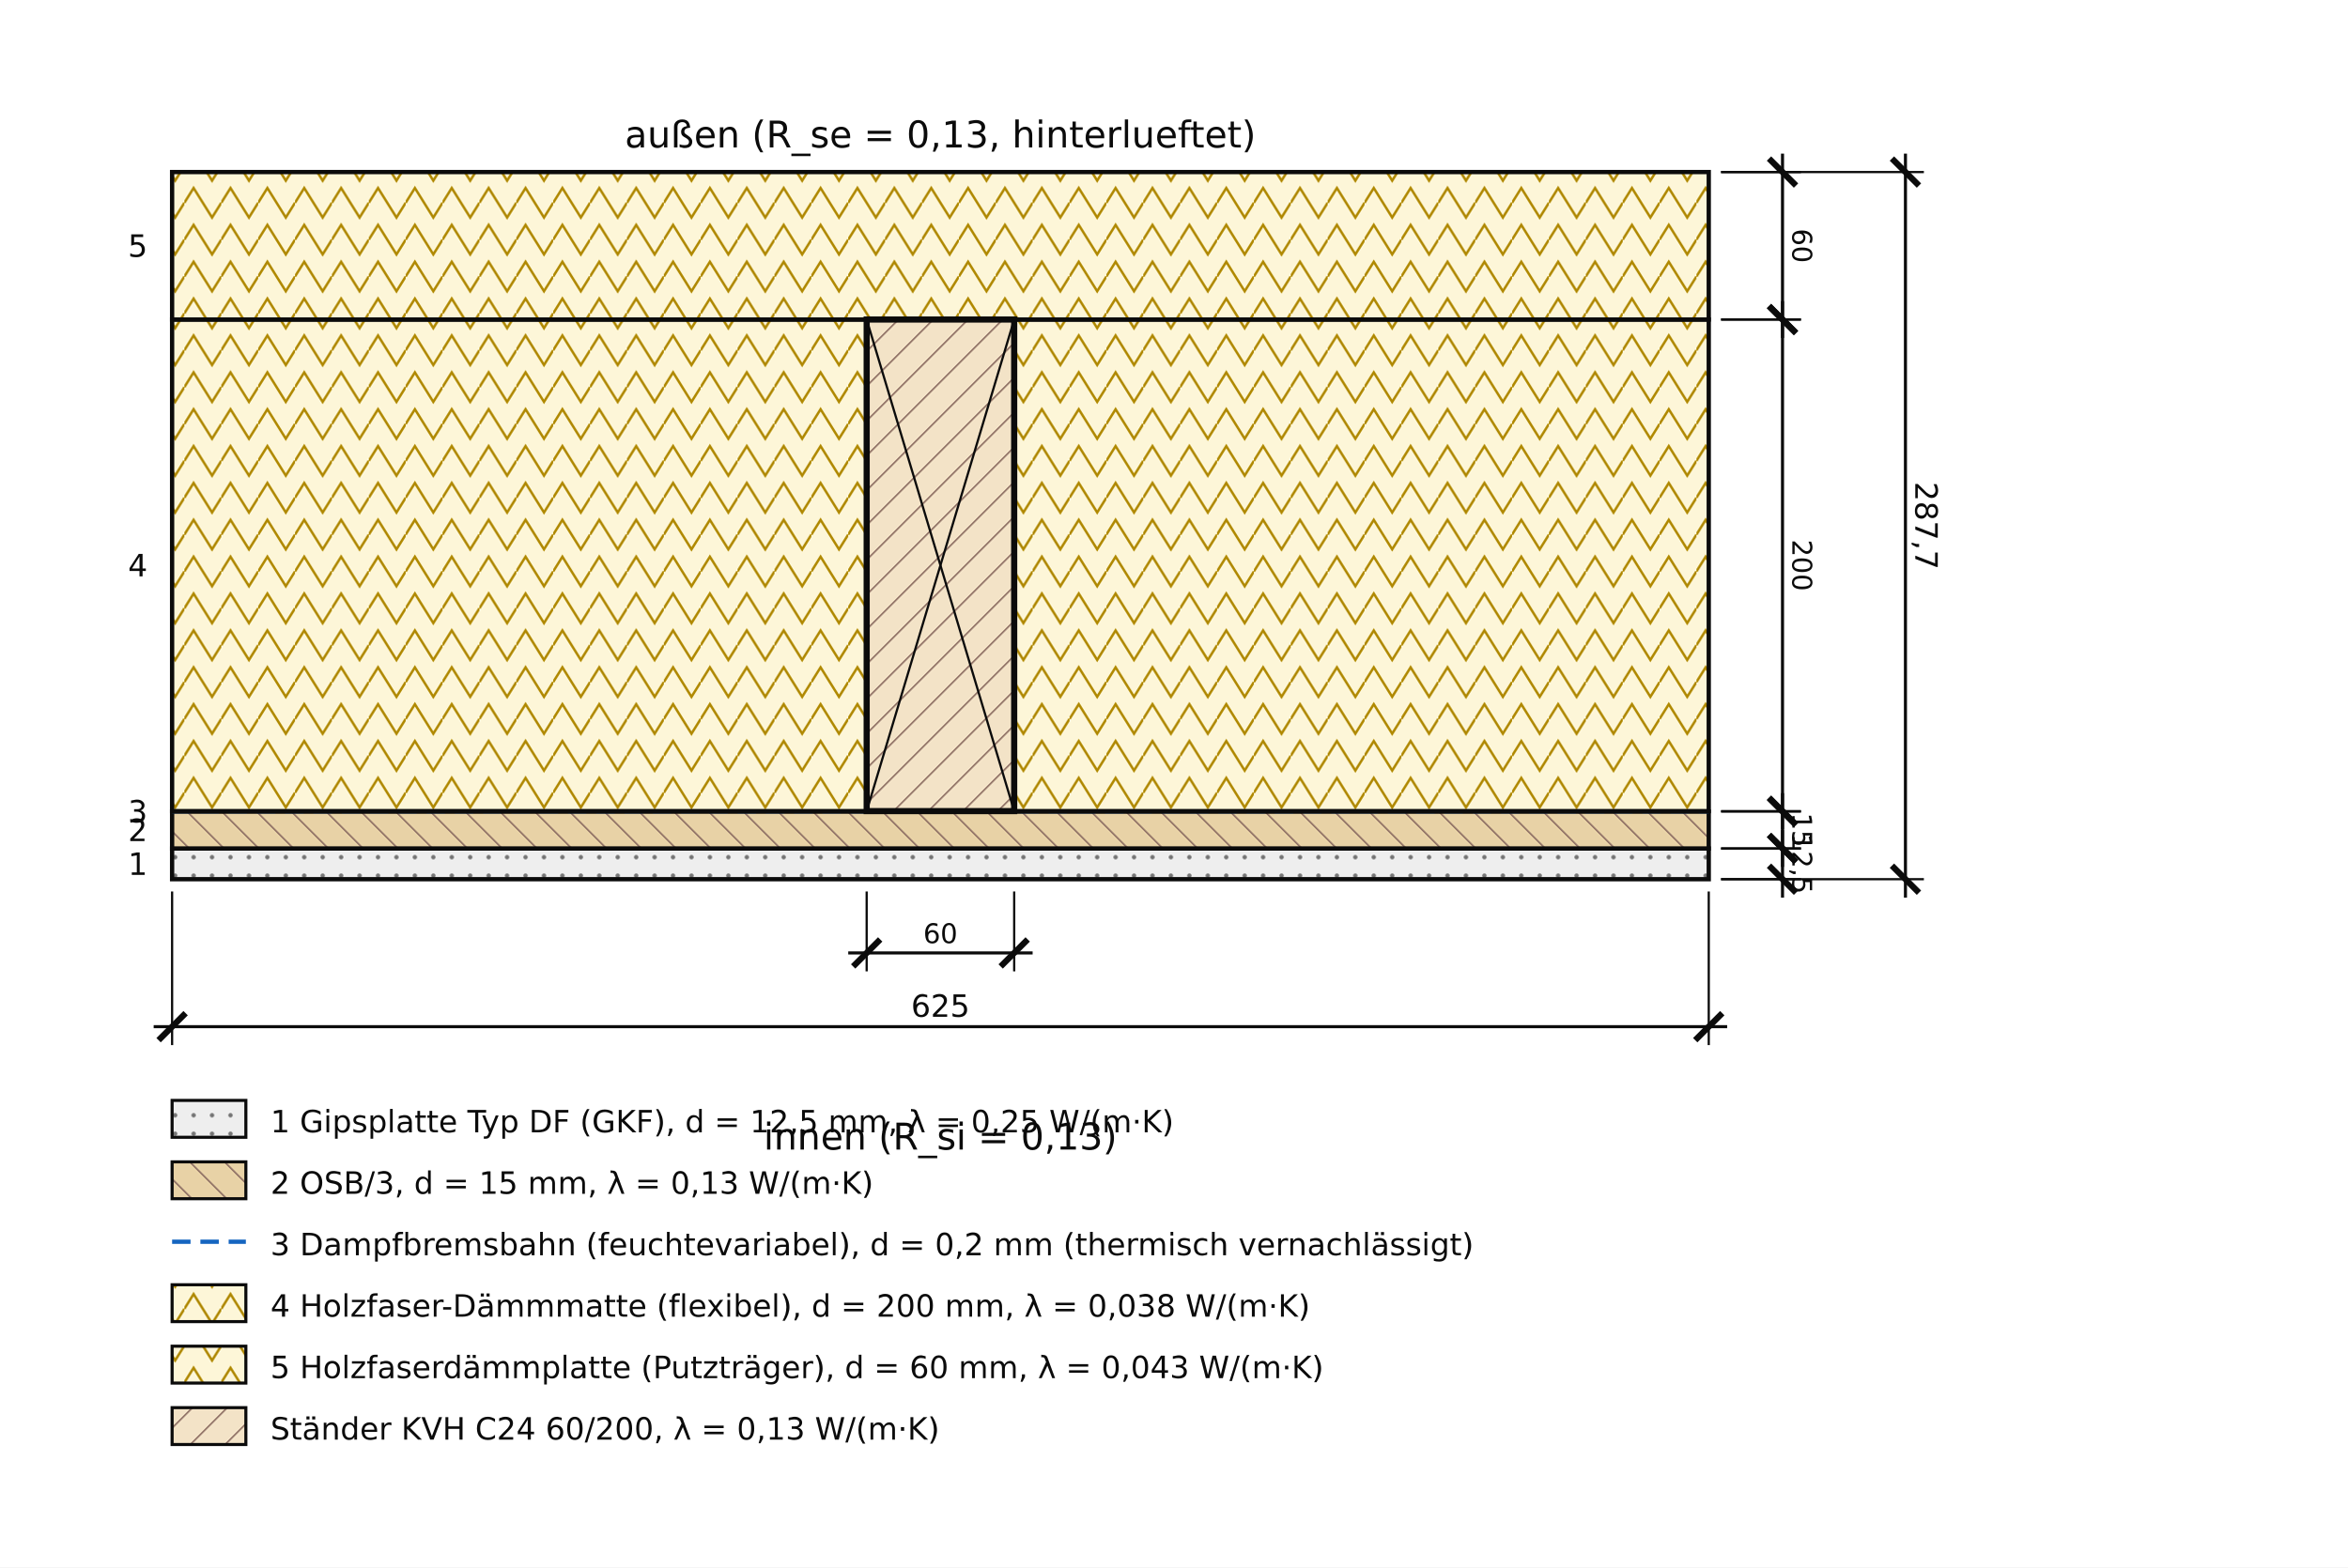
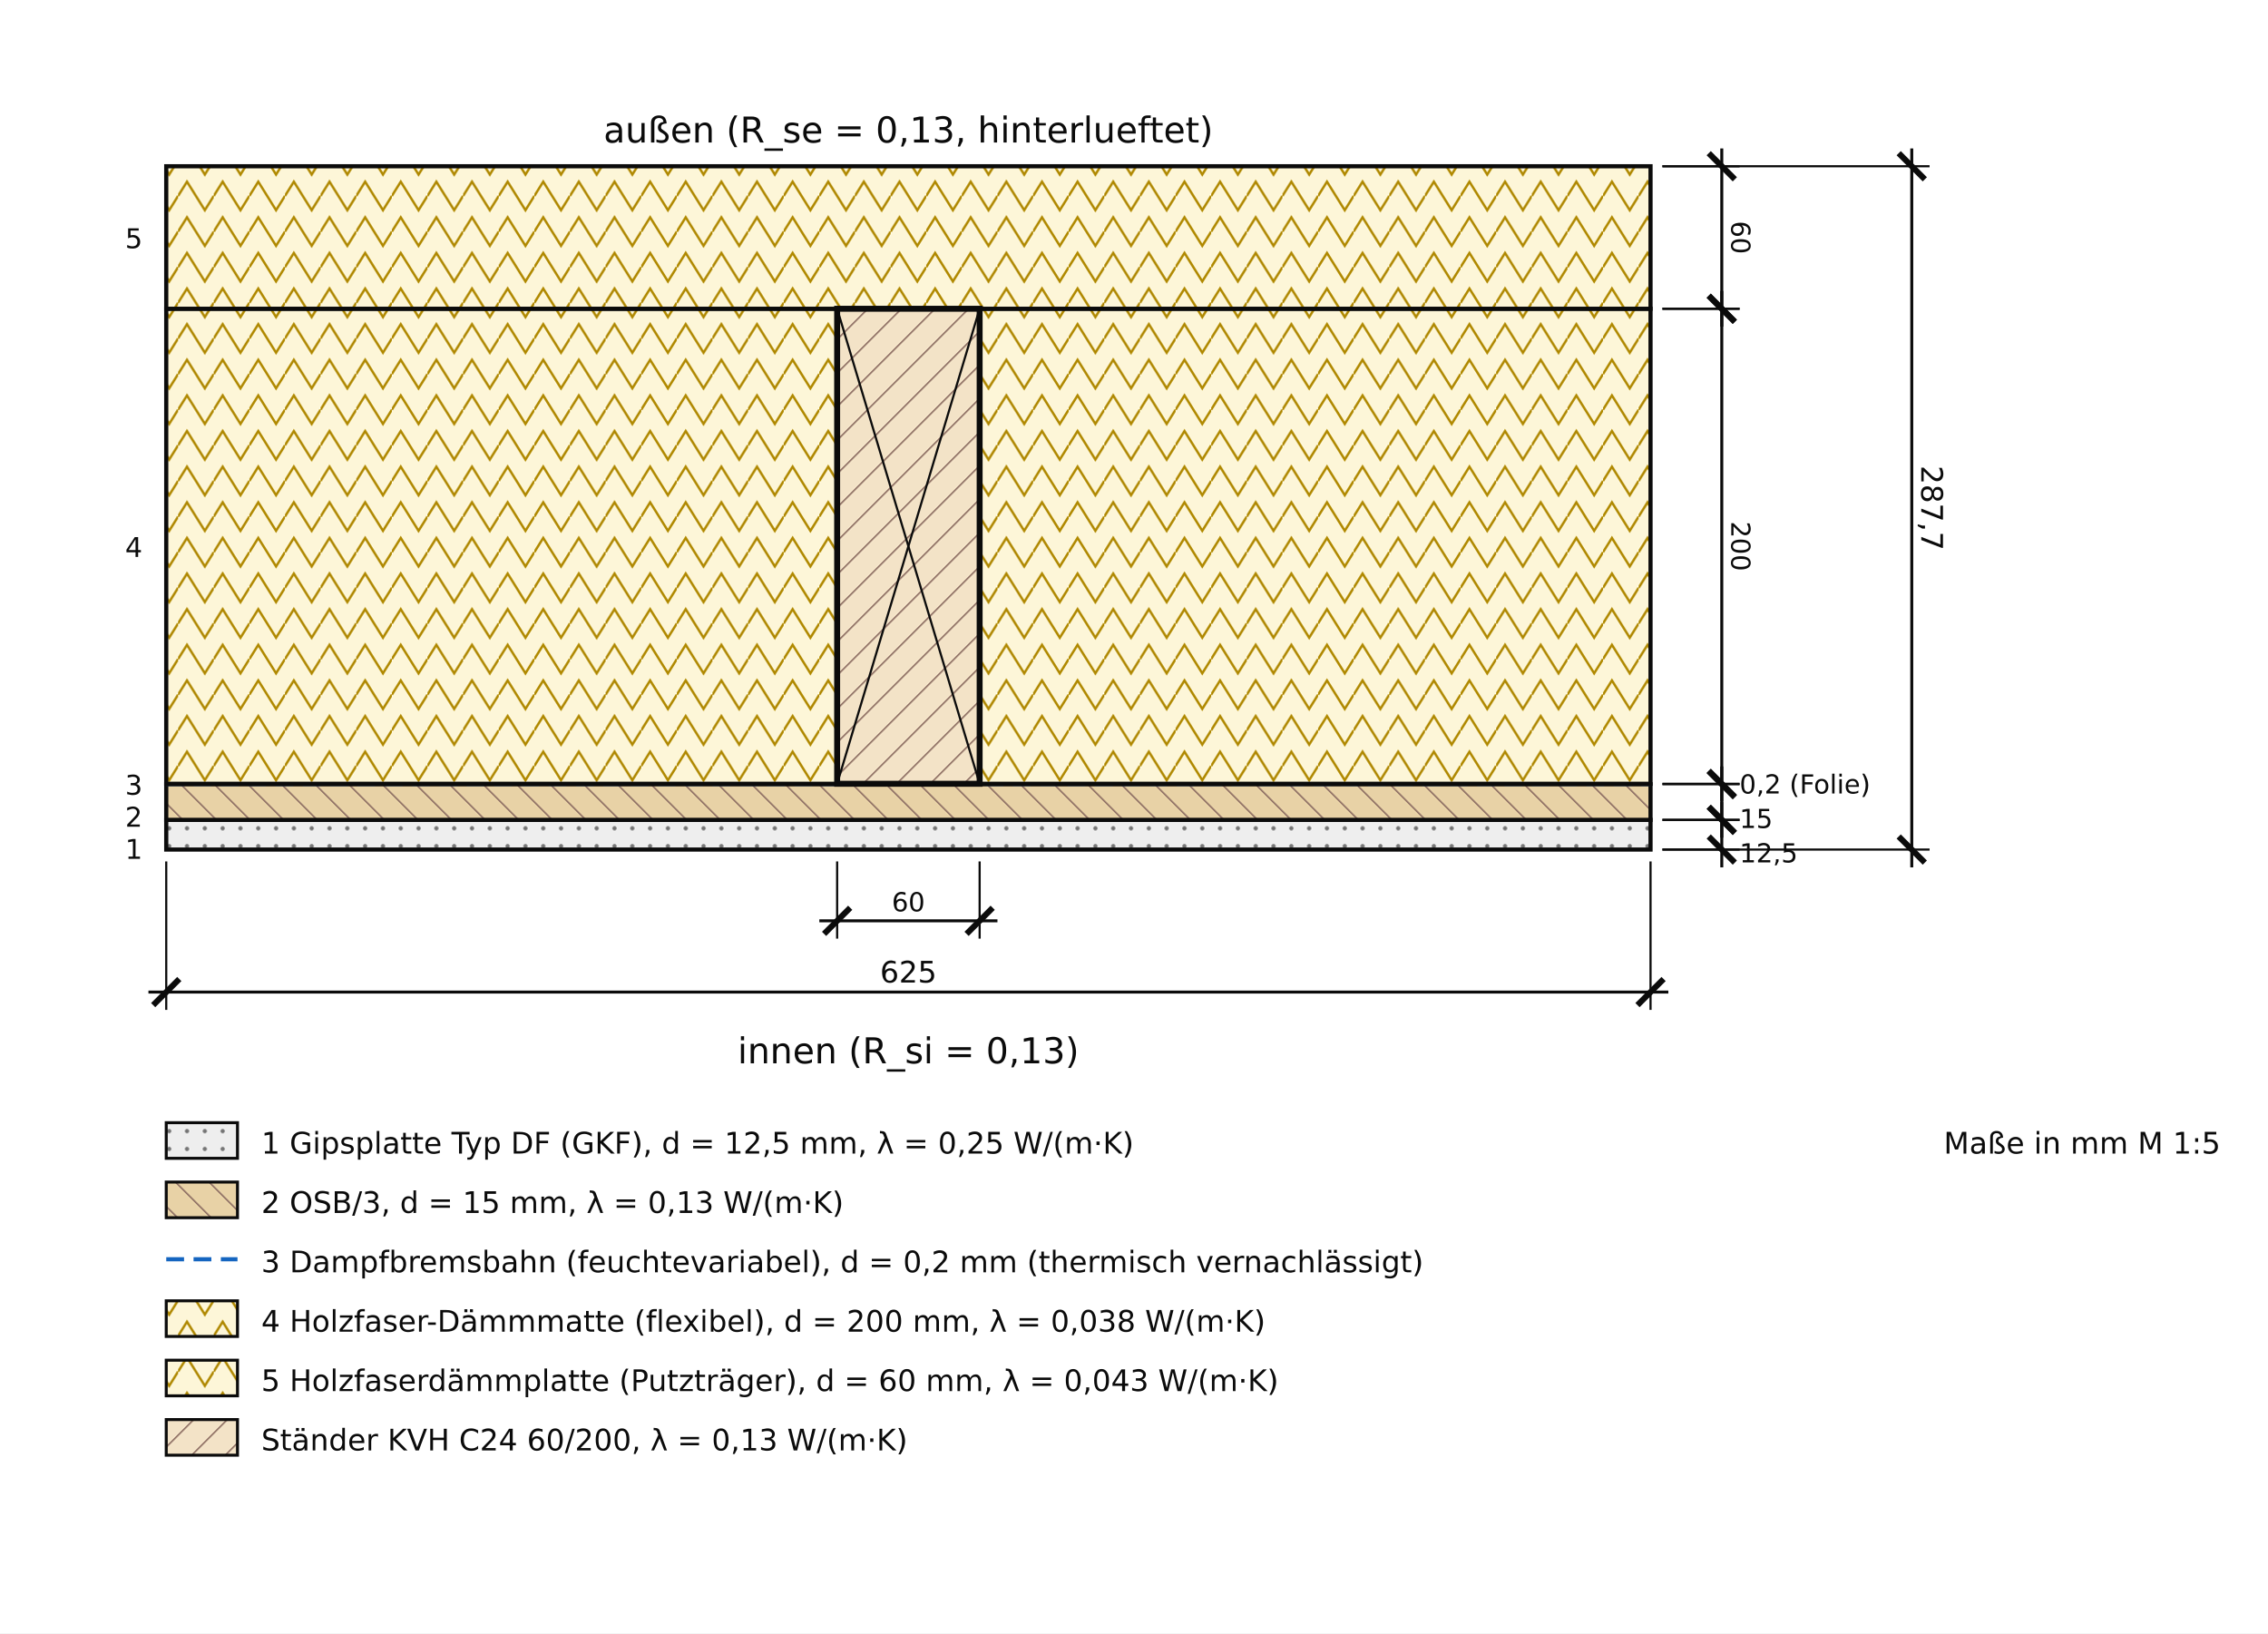
- <svg xmlns="http://www.w3.org/2000/svg" width="191mm" height="127.54mm" viewBox="0 0 191 127.54" font-family="DejaVu Sans, Arial, sans-serif" role="img" aria-label="Horizontalschnitt AW-01">
-   <rect width="191" height="127.54" fill="#ffffff" />
+ <svg xmlns="http://www.w3.org/2000/svg" width="191mm" height="137.54mm" viewBox="0 0 191 137.54" font-family="DejaVu Sans, Arial, sans-serif" role="img" aria-label="Horizontalschnitt AW-01">
+   <rect width="191" height="137.54" fill="#ffffff" />
  <defs>
    <pattern id="m-gips" patternUnits="userSpaceOnUse" width="1.5" height="1.5">
      <rect width="1.5" height="1.5" fill="#eeeeee" />
      <circle cx="0.75" cy="0.75" r="0.18" fill="#777777" />
    </pattern>
    <pattern id="m-holzwerkstoff" patternUnits="userSpaceOnUse" width="2" height="2" patternTransform="rotate(-45)">
      <rect width="2" height="2" fill="#e8d2a6" />
      <line x1="0" y1="0" x2="0" y2="2" stroke="#8d6e63" stroke-width="0.25" />
    </pattern>
    <pattern id="m-daemmung" patternUnits="userSpaceOnUse" width="3" height="3">
      <rect width="3" height="3" fill="#fdf6d8" />
      <path d="M0,1.5 L0.75,0.3 L1.5,1.5 L2.25,2.7 L3,1.5" fill="none" stroke="#b08900" stroke-width="0.2" />
    </pattern>
    <pattern id="m-holz" patternUnits="userSpaceOnUse" width="2" height="2" patternTransform="rotate(45)">
      <rect width="2" height="2" fill="#f3e3c7" />
      <line x1="0" y1="0" x2="0" y2="2" stroke="#8d6e63" stroke-width="0.25" />
    </pattern>
  </defs>
  <polygon points="14,71.54 139,71.54 139,69.04 14,69.04" fill="url(#m-gips)" stroke="#0b0b0b" stroke-width="0.35" />
  <polygon points="14,69.04 139,69.04 139,66.04 14,66.04" fill="url(#m-holzwerkstoff)" stroke="#0b0b0b" stroke-width="0.35" />
  <line x1="14" y1="66" x2="139" y2="66" stroke="#1565c0" stroke-width="0.35" stroke-dasharray="1.5 0.8" />
  <polygon points="14,66 139,66 139,26 14,26" fill="url(#m-daemmung)" stroke="#0b0b0b" stroke-width="0.35" />
  <polygon points="14,26 139,26 139,14 14,14" fill="url(#m-daemmung)" stroke="#0b0b0b" stroke-width="0.35" />
  <polygon points="70.5,66 82.5,66 82.5,26 70.5,26" fill="url(#m-holz)" stroke="#0b0b0b" stroke-width="0.5" />
  <line x1="70.5" y1="66" x2="82.5" y2="26" stroke="#0b0b0b" stroke-width="0.18" />
  <line x1="70.5" y1="26" x2="82.5" y2="66" stroke="#0b0b0b" stroke-width="0.18" />
  <line x1="140" y1="69.04" x2="146.5" y2="69.04" stroke="#0b0b0b" stroke-width="0.18" />
  <line x1="140" y1="71.54" x2="146.5" y2="71.54" stroke="#0b0b0b" stroke-width="0.18" />
  <line x1="145" y1="67.54" x2="145" y2="73.04" stroke="#0b0b0b" stroke-width="0.25" />
  <line x1="143.9" y1="67.94" x2="146.1" y2="70.14" stroke="#0b0b0b" stroke-width="0.5" />
  <line x1="143.9" y1="70.44" x2="146.1" y2="72.64" stroke="#0b0b0b" stroke-width="0.5" />
-   <text x="145.8" y="70.29" font-size="2.2" text-anchor="middle" fill="#0b0b0b" transform="rotate(90 145.8 70.29)">12,5</text>
  <line x1="140" y1="66.04" x2="146.5" y2="66.04" stroke="#0b0b0b" stroke-width="0.18" />
  <line x1="140" y1="69.04" x2="146.5" y2="69.04" stroke="#0b0b0b" stroke-width="0.18" />
  <line x1="145" y1="64.54" x2="145" y2="70.54" stroke="#0b0b0b" stroke-width="0.25" />
  <line x1="143.9" y1="64.94" x2="146.1" y2="67.14" stroke="#0b0b0b" stroke-width="0.5" />
  <line x1="143.9" y1="67.94" x2="146.1" y2="70.14" stroke="#0b0b0b" stroke-width="0.5" />
-   <text x="145.8" y="67.54" font-size="2.2" text-anchor="middle" fill="#0b0b0b" transform="rotate(90 145.8 67.54)">15</text>
  <line x1="140" y1="26" x2="146.5" y2="26" stroke="#0b0b0b" stroke-width="0.18" />
  <line x1="140" y1="66" x2="146.5" y2="66" stroke="#0b0b0b" stroke-width="0.18" />
  <line x1="145" y1="24.5" x2="145" y2="67.5" stroke="#0b0b0b" stroke-width="0.25" />
  <line x1="143.9" y1="24.9" x2="146.1" y2="27.1" stroke="#0b0b0b" stroke-width="0.5" />
  <line x1="143.9" y1="64.9" x2="146.1" y2="67.1" stroke="#0b0b0b" stroke-width="0.5" />
  <text x="145.8" y="46" font-size="2.2" text-anchor="middle" fill="#0b0b0b" transform="rotate(90 145.8 46)">200</text>
  <line x1="140" y1="14" x2="146.5" y2="14" stroke="#0b0b0b" stroke-width="0.18" />
  <line x1="140" y1="26" x2="146.5" y2="26" stroke="#0b0b0b" stroke-width="0.18" />
  <line x1="145" y1="12.5" x2="145" y2="27.5" stroke="#0b0b0b" stroke-width="0.25" />
  <line x1="143.9" y1="12.9" x2="146.1" y2="15.1" stroke="#0b0b0b" stroke-width="0.5" />
  <line x1="143.9" y1="24.9" x2="146.1" y2="27.1" stroke="#0b0b0b" stroke-width="0.5" />
  <text x="145.8" y="20" font-size="2.2" text-anchor="middle" fill="#0b0b0b" transform="rotate(90 145.8 20)">60</text>
-   <line x1="140" y1="14" x2="156.5" y2="14" stroke="#0b0b0b" stroke-width="0.18" />
-   <line x1="140" y1="71.54" x2="156.5" y2="71.54" stroke="#0b0b0b" stroke-width="0.18" />
-   <line x1="155" y1="12.5" x2="155" y2="73.04" stroke="#0b0b0b" stroke-width="0.25" />
-   <line x1="153.9" y1="12.9" x2="156.1" y2="15.1" stroke="#0b0b0b" stroke-width="0.5" />
-   <line x1="153.9" y1="70.44" x2="156.1" y2="72.64" stroke="#0b0b0b" stroke-width="0.5" />
-   <text x="155.8" y="42.77" font-size="2.5" text-anchor="middle" fill="#0b0b0b" transform="rotate(90 155.8 42.77)">287,7</text>
+   <text x="146.5" y="66.82" font-size="2.2" text-anchor="start" fill="#0b0b0b">0,2 (Folie)</text>
+   <text x="146.5" y="69.72" font-size="2.2" text-anchor="start" fill="#0b0b0b">15</text>
+   <text x="146.5" y="72.62" font-size="2.2" text-anchor="start" fill="#0b0b0b">12,5</text>
+   <line x1="140" y1="14" x2="162.5" y2="14" stroke="#0b0b0b" stroke-width="0.18" />
+   <line x1="140" y1="71.54" x2="162.5" y2="71.54" stroke="#0b0b0b" stroke-width="0.18" />
+   <line x1="161" y1="12.5" x2="161" y2="73.04" stroke="#0b0b0b" stroke-width="0.25" />
+   <line x1="159.9" y1="12.9" x2="162.1" y2="15.1" stroke="#0b0b0b" stroke-width="0.5" />
+   <line x1="159.9" y1="70.44" x2="162.1" y2="72.64" stroke="#0b0b0b" stroke-width="0.5" />
+   <text x="161.8" y="42.77" font-size="2.5" text-anchor="middle" fill="#0b0b0b" transform="rotate(90 161.8 42.77)">287,7</text>
  <line x1="70.5" y1="72.54" x2="70.5" y2="79.04" stroke="#0b0b0b" stroke-width="0.18" />
  <line x1="82.5" y1="72.54" x2="82.5" y2="79.04" stroke="#0b0b0b" stroke-width="0.18" />
  <line x1="69" y1="77.54" x2="84" y2="77.54" stroke="#0b0b0b" stroke-width="0.25" />
  <line x1="69.4" y1="78.64" x2="71.6" y2="76.44" stroke="#0b0b0b" stroke-width="0.5" />
  <line x1="81.4" y1="78.64" x2="83.6" y2="76.44" stroke="#0b0b0b" stroke-width="0.5" />
  <text x="76.5" y="76.74" font-size="2.2" text-anchor="middle" fill="#0b0b0b">60</text>
  <line x1="14" y1="72.54" x2="14" y2="85.04" stroke="#0b0b0b" stroke-width="0.18" />
  <line x1="139" y1="72.54" x2="139" y2="85.04" stroke="#0b0b0b" stroke-width="0.18" />
  <line x1="12.5" y1="83.54" x2="140.5" y2="83.54" stroke="#0b0b0b" stroke-width="0.25" />
  <line x1="12.9" y1="84.64" x2="15.1" y2="82.44" stroke="#0b0b0b" stroke-width="0.5" />
  <line x1="137.9" y1="84.64" x2="140.1" y2="82.44" stroke="#0b0b0b" stroke-width="0.5" />
  <text x="76.5" y="82.74" font-size="2.5" text-anchor="middle" fill="#0b0b0b">625</text>
  <text x="76.5" y="12" font-size="3" text-anchor="middle" fill="#0b0b0b">außen (R_se = 0,13, hinterlueftet)</text>
-   <text x="76.5" y="93.54" font-size="3" text-anchor="middle" fill="#0b0b0b">innen (R_si = 0,13)</text>
-   <rect x="14" y="89.54" width="6" height="3" fill="url(#m-gips)" fill-opacity="1" stroke="#0b0b0b" stroke-width="0.25" />
-   <text x="22" y="92.14" font-size="2.5" text-anchor="start" fill="#0b0b0b">1  Gipsplatte Typ DF (GKF), d = 12,5 mm, λ = 0,25 W/(m·K)</text>
-   <rect x="14" y="94.54" width="6" height="3" fill="url(#m-holzwerkstoff)" fill-opacity="1" stroke="#0b0b0b" stroke-width="0.25" />
-   <text x="22" y="97.14" font-size="2.5" text-anchor="start" fill="#0b0b0b">2  OSB/3, d = 15 mm, λ = 0,13 W/(m·K)</text>
-   <line x1="14" y1="101.04" x2="20" y2="101.04" stroke="#1565c0" stroke-width="0.35" stroke-dasharray="1.5 0.8" />
-   <text x="22" y="102.14" font-size="2.5" text-anchor="start" fill="#0b0b0b">3  Dampfbremsbahn (feuchtevariabel), d = 0,2 mm (thermisch vernachlässigt)</text>
-   <rect x="14" y="104.54" width="6" height="3" fill="url(#m-daemmung)" fill-opacity="1" stroke="#0b0b0b" stroke-width="0.25" />
-   <text x="22" y="107.14" font-size="2.5" text-anchor="start" fill="#0b0b0b">4  Holzfaser-Dämmmatte (flexibel), d = 200 mm, λ = 0,038 W/(m·K)</text>
+   <text x="76.5" y="89.54" font-size="3" text-anchor="middle" fill="#0b0b0b">innen (R_si = 0,13)</text>
+   <rect x="14" y="94.54" width="6" height="3" fill="url(#m-gips)" fill-opacity="1" stroke="#0b0b0b" stroke-width="0.25" />
+   <text x="22" y="97.14" font-size="2.5" text-anchor="start" fill="#0b0b0b">1  Gipsplatte Typ DF (GKF), d = 12,5 mm, λ = 0,25 W/(m·K)</text>
+   <rect x="14" y="99.54" width="6" height="3" fill="url(#m-holzwerkstoff)" fill-opacity="1" stroke="#0b0b0b" stroke-width="0.25" />
+   <text x="22" y="102.14" font-size="2.5" text-anchor="start" fill="#0b0b0b">2  OSB/3, d = 15 mm, λ = 0,13 W/(m·K)</text>
+   <line x1="14" y1="106.04" x2="20" y2="106.04" stroke="#1565c0" stroke-width="0.35" stroke-dasharray="1.5 0.8" />
+   <text x="22" y="107.14" font-size="2.5" text-anchor="start" fill="#0b0b0b">3  Dampfbremsbahn (feuchtevariabel), d = 0,2 mm (thermisch vernachlässigt)</text>
  <rect x="14" y="109.54" width="6" height="3" fill="url(#m-daemmung)" fill-opacity="1" stroke="#0b0b0b" stroke-width="0.25" />
-   <text x="22" y="112.14" font-size="2.5" text-anchor="start" fill="#0b0b0b">5  Holzfaserdämmplatte (Putzträger), d = 60 mm, λ = 0,043 W/(m·K)</text>
-   <rect x="14" y="114.54" width="6" height="3" fill="url(#m-holz)" fill-opacity="1" stroke="#0b0b0b" stroke-width="0.25" />
-   <text x="22" y="117.14" font-size="2.5" text-anchor="start" fill="#0b0b0b">Ständer KVH C24 60/200, λ = 0,13 W/(m·K)</text>
-   <text x="12" y="71.19" font-size="2.5" text-anchor="end" fill="#0b0b0b">1</text>
-   <text x="12" y="68.44" font-size="2.5" text-anchor="end" fill="#0b0b0b">2</text>
-   <text x="12" y="66.92" font-size="2.5" text-anchor="end" fill="#0b0b0b">3</text>
-   <text x="12" y="46.9" font-size="2.5" text-anchor="end" fill="#0b0b0b">4</text>
-   <text x="12" y="20.9" font-size="2.5" text-anchor="end" fill="#0b0b0b">5</text>
+   <text x="22" y="112.14" font-size="2.5" text-anchor="start" fill="#0b0b0b">4  Holzfaser-Dämmmatte (flexibel), d = 200 mm, λ = 0,038 W/(m·K)</text>
+   <rect x="14" y="114.54" width="6" height="3" fill="url(#m-daemmung)" fill-opacity="1" stroke="#0b0b0b" stroke-width="0.25" />
+   <text x="22" y="117.14" font-size="2.5" text-anchor="start" fill="#0b0b0b">5  Holzfaserdämmplatte (Putzträger), d = 60 mm, λ = 0,043 W/(m·K)</text>
+   <rect x="14" y="119.54" width="6" height="3" fill="url(#m-holz)" fill-opacity="1" stroke="#0b0b0b" stroke-width="0.25" />
+   <text x="22" y="122.14" font-size="2.5" text-anchor="start" fill="#0b0b0b">Ständer KVH C24 60/200, λ = 0,13 W/(m·K)</text>
+   <text x="187" y="97.14" font-size="2.5" text-anchor="end" fill="#0b0b0b">Maße in mm   M 1:5</text>
+   <text x="12" y="20.9" font-size="2.3" text-anchor="end" fill="#0b0b0b">5</text>
+   <text x="12" y="46.9" font-size="2.3" text-anchor="end" fill="#0b0b0b">4</text>
+   <text x="12" y="66.92" font-size="2.3" text-anchor="end" fill="#0b0b0b">3</text>
+   <text x="12" y="69.62" font-size="2.3" text-anchor="end" fill="#0b0b0b">2</text>
+   <text x="12" y="72.32" font-size="2.3" text-anchor="end" fill="#0b0b0b">1</text>
</svg>
